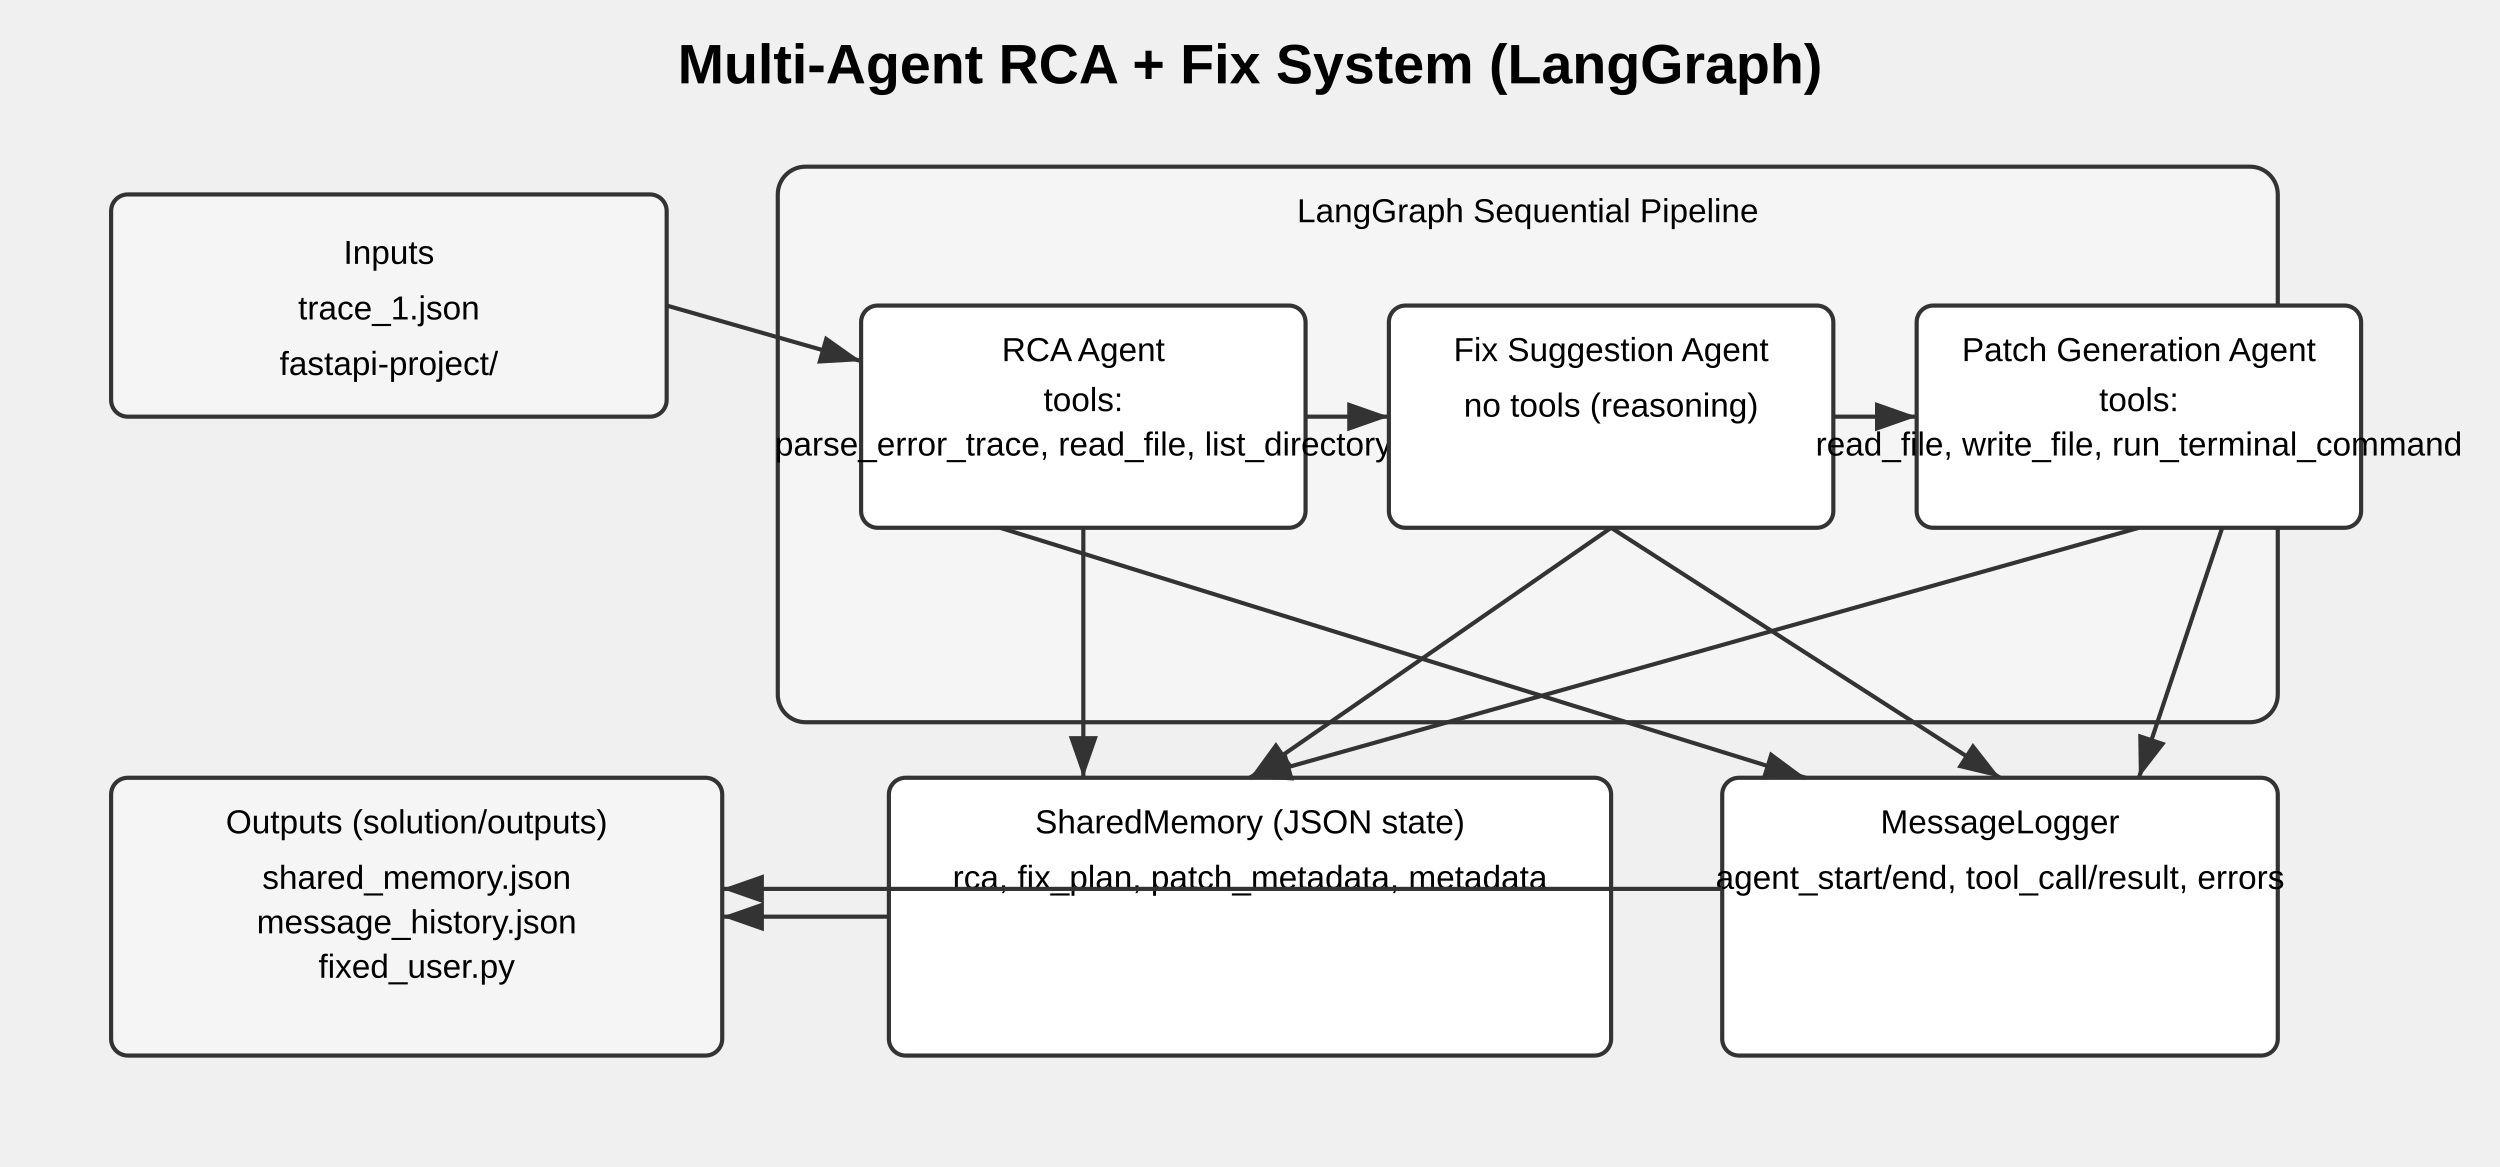
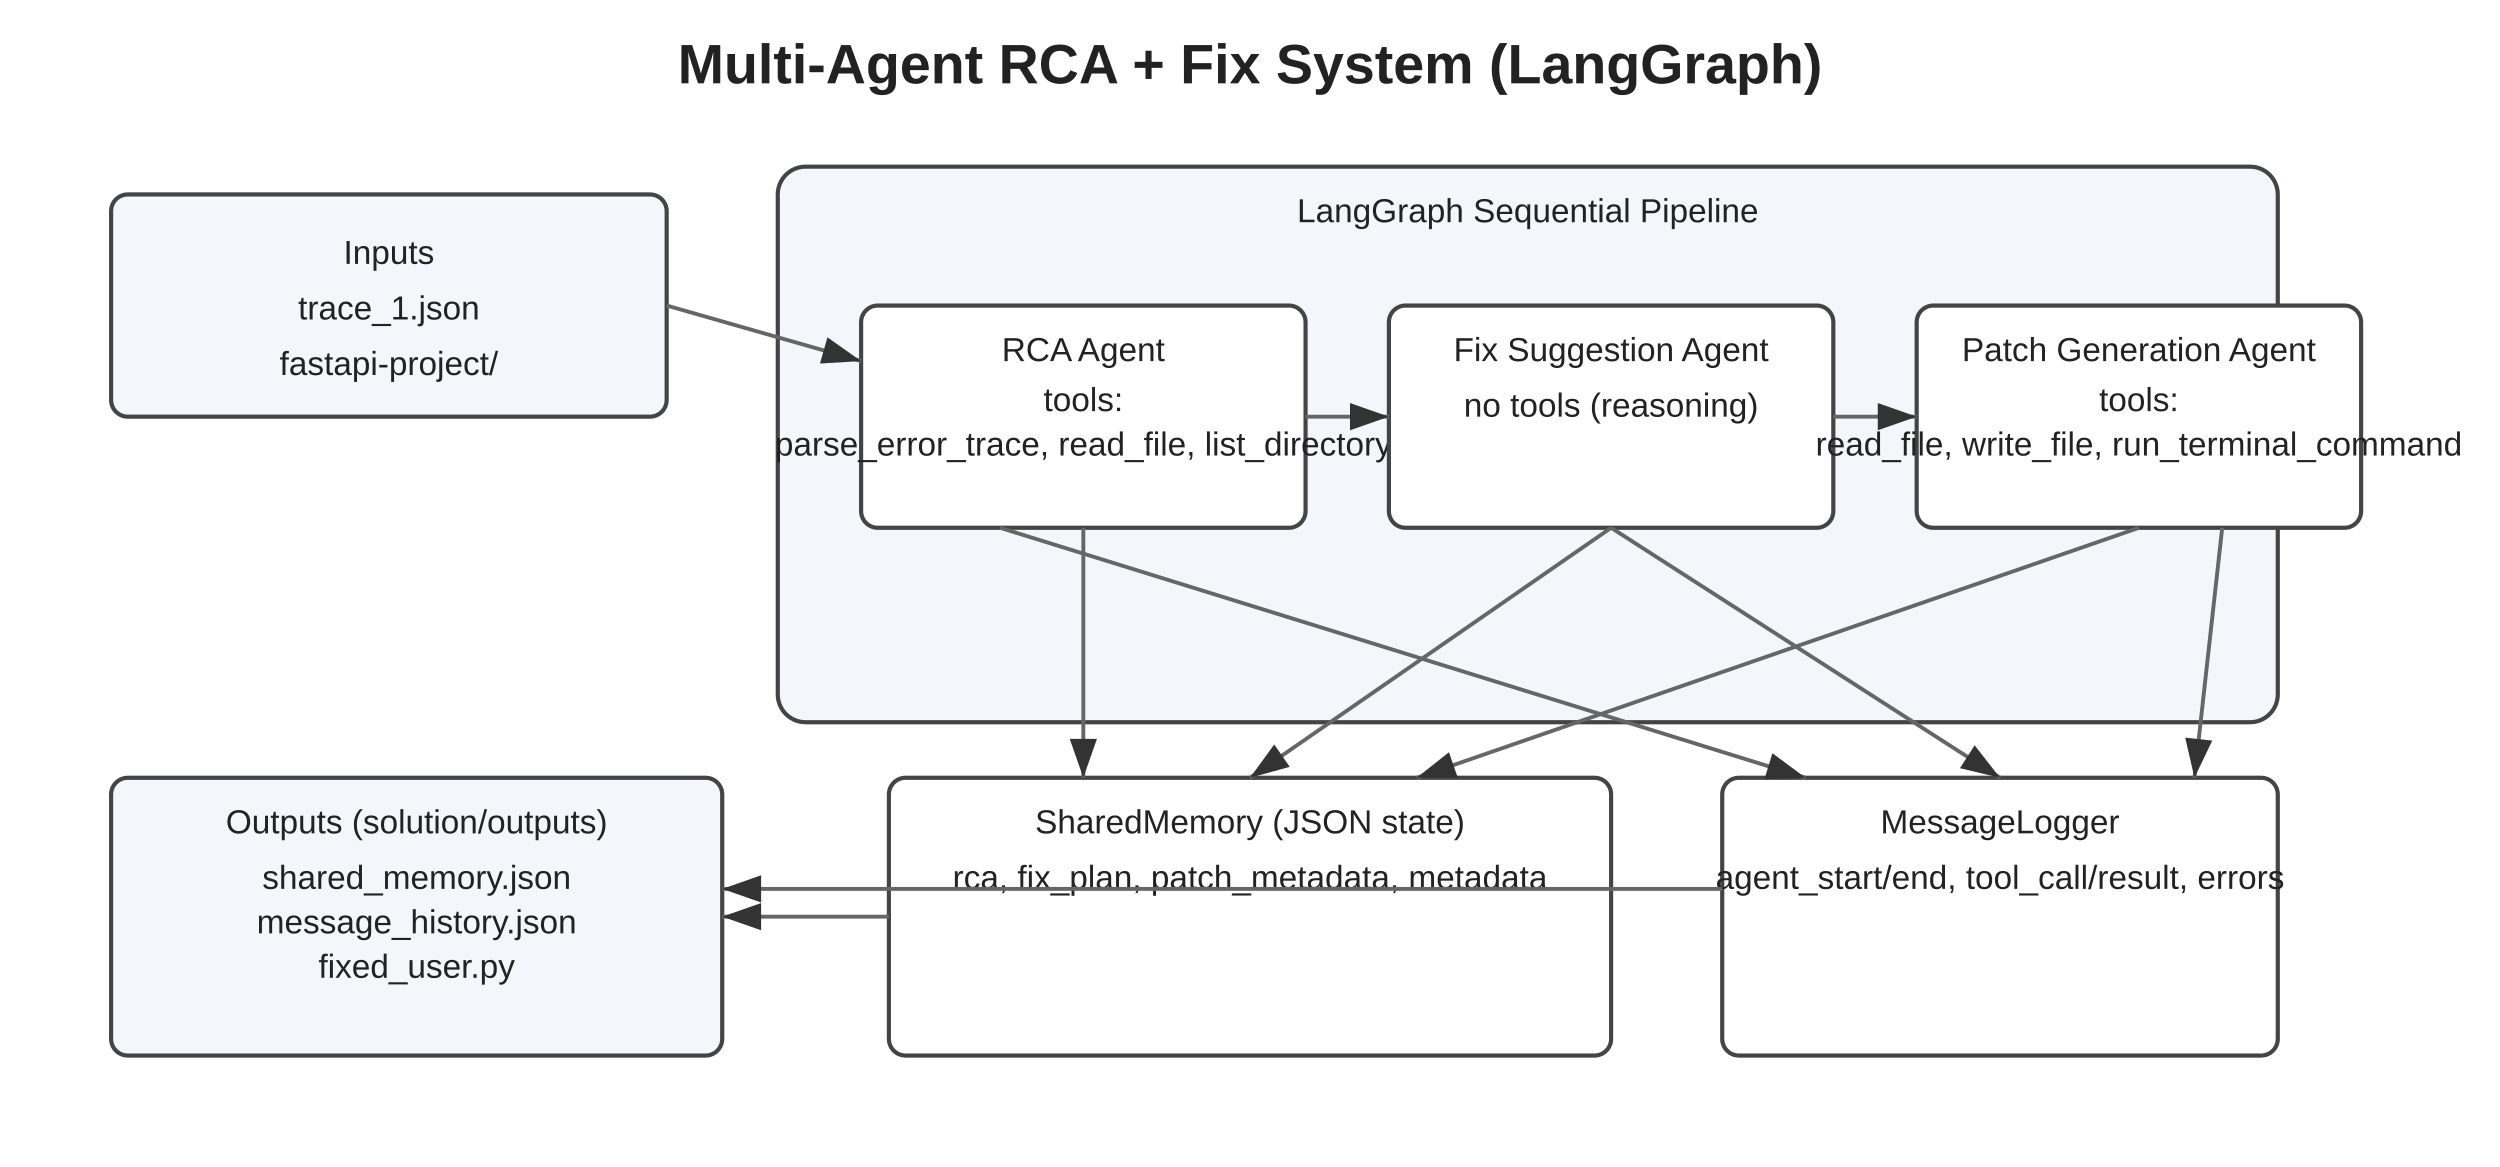
<svg xmlns="http://www.w3.org/2000/svg" width="900" height="420" viewBox="0 0 900 420">
  <style>
-     .title { font-family: Arial, sans-serif; font-size: 20px; font-weight: bold; }
-     .label { font-family: Arial, sans-serif; font-size: 12px; }
-     .box   { fill: #ffffff; stroke: #333333; stroke-width: 1.5; }
-     .box-gray { fill: #f5f5f5; stroke: #333333; stroke-width: 1.5; }
-     .arrow { stroke: #333333; stroke-width: 1.5; marker-end: url(#arrowhead); }
+     .title { font-family: Arial, sans-serif; font-size: 20px; font-weight: bold; fill: #222222; }
+     .label { font-family: Arial, sans-serif; font-size: 12px; fill: #222222; }
+     .box   { fill: #ffffff; stroke: #444444; stroke-width: 1.5; }
+     .box-gray { fill: #f4f6fb; stroke: #444444; stroke-width: 1.5; }
+     .arrow { stroke: #666666; stroke-width: 1.4; marker-end: url(#arrowhead); }
  </style>
  <defs>
    <marker id="arrowhead" markerWidth="10" markerHeight="7" refX="10" refY="3.5" orient="auto">
      <polygon points="0 0, 10 3.5, 0 7" fill="#333333" />
    </marker>
  </defs>
+   <rect x="0" y="0" width="900" height="420" fill="#ffffff" />
  <text x="450" y="30" text-anchor="middle" class="title">
    Multi-Agent RCA + Fix System (LangGraph)
  </text>
  <rect x="40" y="70" width="200" height="80" rx="6" class="box-gray" />
  <text x="140" y="95" text-anchor="middle" class="label">Inputs</text>
  <text x="140" y="115" text-anchor="middle" class="label">trace_1.json</text>
  <text x="140" y="135" text-anchor="middle" class="label">fastapi-project/</text>
  <rect x="280" y="60" width="540" height="200" rx="10" class="box-gray" />
  <text x="550" y="80" text-anchor="middle" class="label">
    LangGraph Sequential Pipeline
  </text>
  <rect x="310" y="110" width="160" height="80" rx="6" class="box" />
  <text x="390" y="130" text-anchor="middle" class="label">RCA Agent</text>
  <text x="390" y="148" text-anchor="middle" class="label">tools:</text>
  <text x="390" y="164" text-anchor="middle" class="label">parse_error_trace, read_file, list_directory</text>
  <rect x="500" y="110" width="160" height="80" rx="6" class="box" />
  <text x="580" y="130" text-anchor="middle" class="label">Fix Suggestion Agent</text>
  <text x="580" y="150" text-anchor="middle" class="label">no tools (reasoning)</text>
  <rect x="690" y="110" width="160" height="80" rx="6" class="box" />
  <text x="770" y="130" text-anchor="middle" class="label">Patch Generation Agent</text>
  <text x="770" y="148" text-anchor="middle" class="label">tools:</text>
  <text x="770" y="164" text-anchor="middle" class="label">read_file, write_file, run_terminal_command</text>
  <line x1="470" y1="150" x2="500" y2="150" class="arrow" />
  <line x1="660" y1="150" x2="690" y2="150" class="arrow" />
  <line x1="240" y1="110" x2="310" y2="130" class="arrow" />
  <rect x="320" y="280" width="260" height="100" rx="6" class="box" />
  <text x="450" y="300" text-anchor="middle" class="label">SharedMemory (JSON state)</text>
  <text x="450" y="320" text-anchor="middle" class="label">rca, fix_plan, patch_metadata, metadata</text>
  <rect x="620" y="280" width="200" height="100" rx="6" class="box" />
  <text x="720" y="300" text-anchor="middle" class="label">MessageLogger</text>
  <text x="720" y="320" text-anchor="middle" class="label">agent_start/end, tool_call/result, errors</text>
  <line x1="390" y1="190" x2="390" y2="280" class="arrow" />
  <line x1="580" y1="190" x2="450" y2="280" class="arrow" />
-   <line x1="770" y1="190" x2="450" y2="280" class="arrow" />
+   <line x1="770" y1="190" x2="510" y2="280" class="arrow" />
  <line x1="360" y1="190" x2="650" y2="280" class="arrow" />
  <line x1="580" y1="190" x2="720" y2="280" class="arrow" />
-   <line x1="800" y1="190" x2="770" y2="280" class="arrow" />
+   <line x1="800" y1="190" x2="790" y2="280" class="arrow" />
  <rect x="40" y="280" width="220" height="100" rx="6" class="box-gray" />
  <text x="150" y="300" text-anchor="middle" class="label">Outputs (solution/outputs)</text>
  <text x="150" y="320" text-anchor="middle" class="label">shared_memory.json</text>
  <text x="150" y="336" text-anchor="middle" class="label">message_history.json</text>
  <text x="150" y="352" text-anchor="middle" class="label">fixed_user.py</text>
  <line x1="320" y1="330" x2="260" y2="330" class="arrow" />
  <line x1="620" y1="320" x2="260" y2="320" class="arrow" />
</svg>
